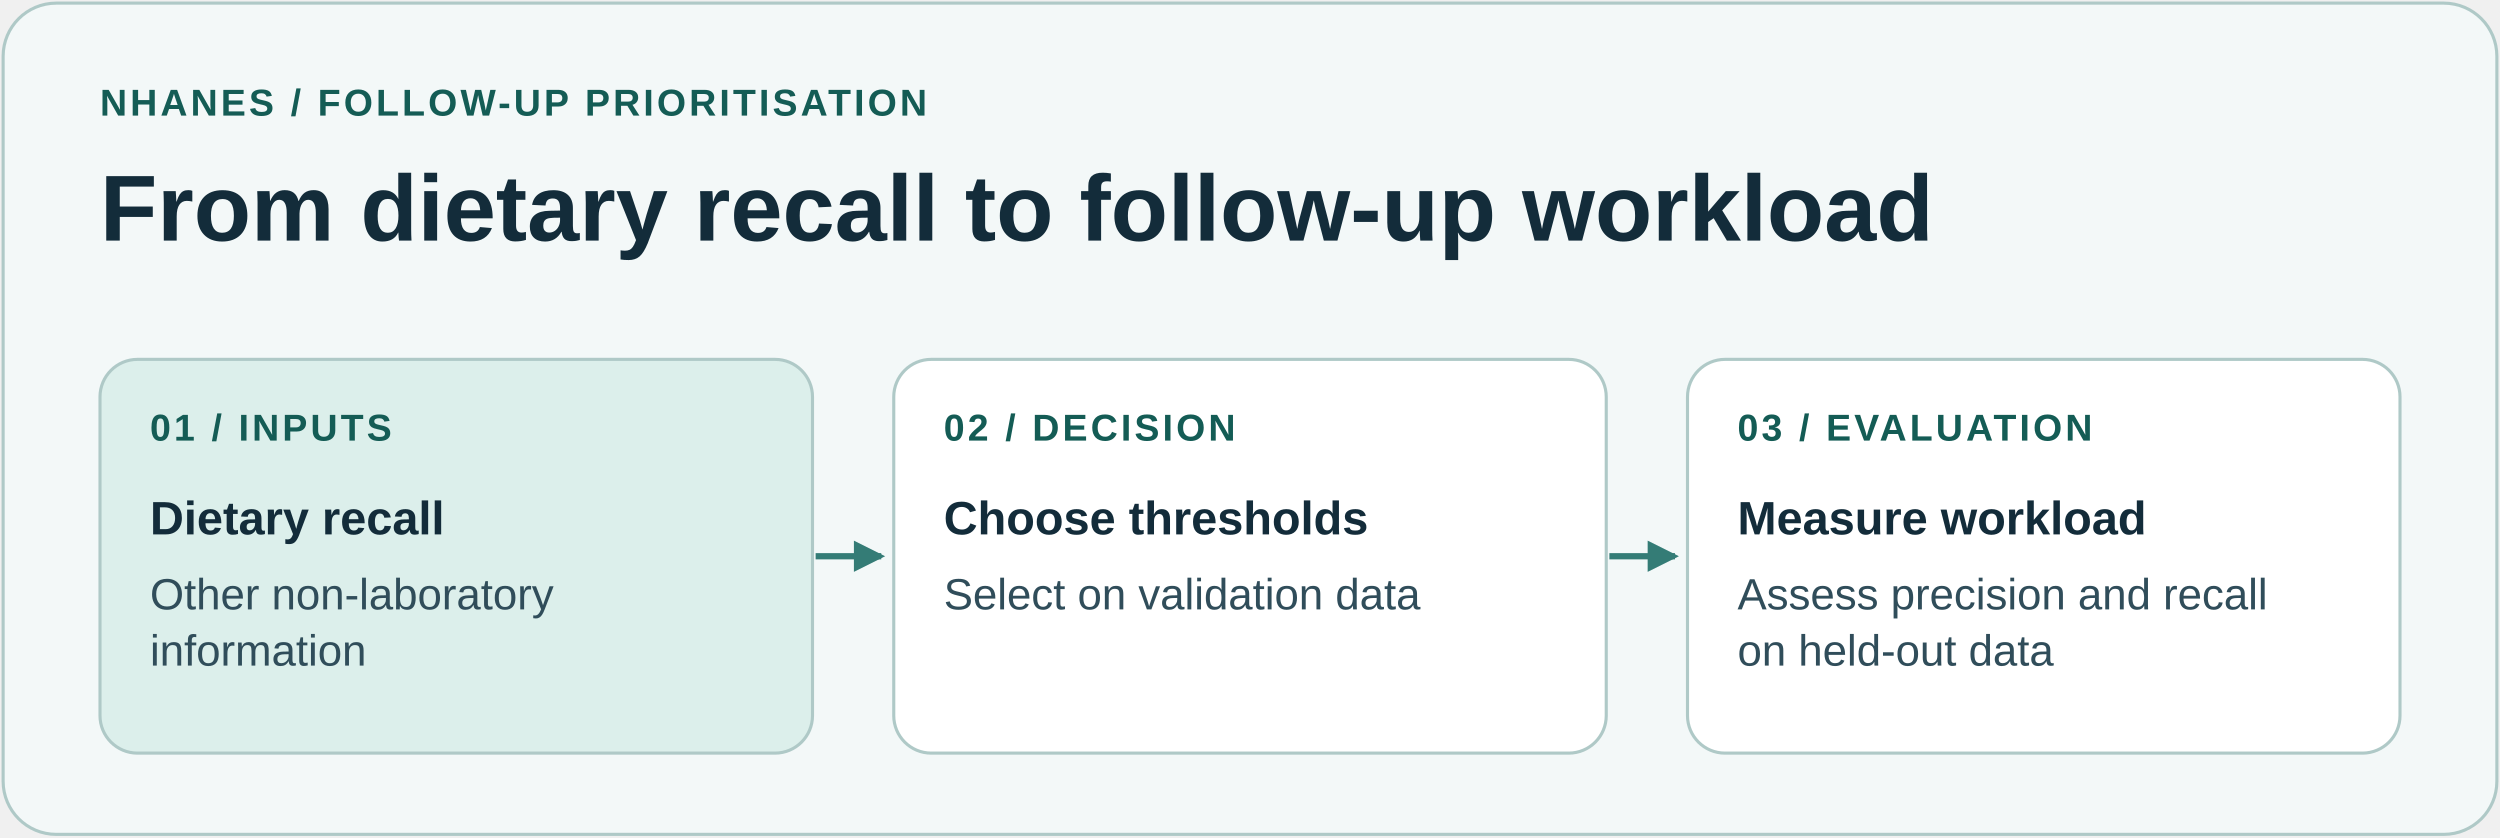
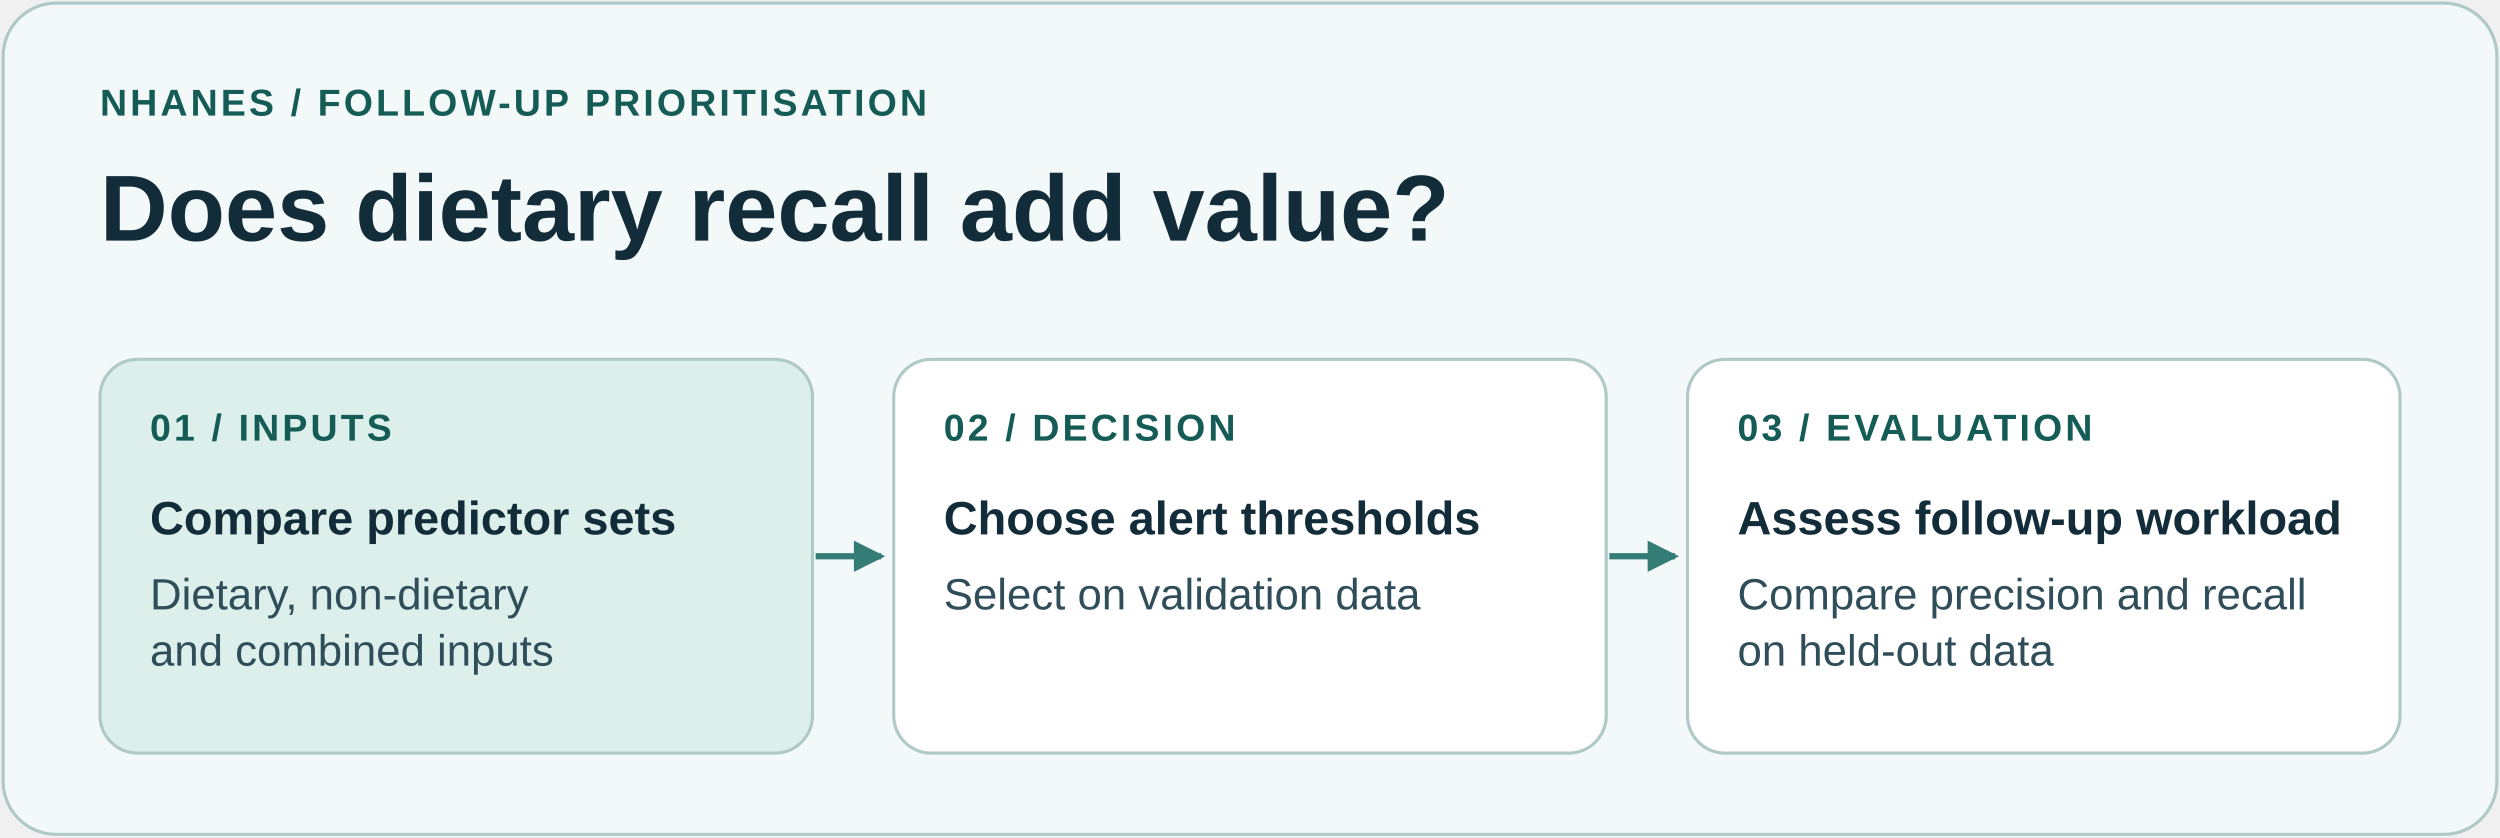
<svg xmlns="http://www.w3.org/2000/svg" width="800" height="268" viewBox="0 0 800 268" role="img" aria-labelledby="title description">
  <style>
text{font-family:Arial,Helvetica,sans-serif}.label{fill:#145c55;font-size:12px;font-weight:700;letter-spacing:1px}.heading{fill:#132c3a;font-size:30px;font-weight:700}.card{fill:#132c3a;font-size:15px;font-weight:700}.body{fill:#304d5a;font-size:14px}
</style>
  <defs>
    <marker id="arrow" viewBox="0 0 8 8" refX="7" refY="4" markerWidth="5" markerHeight="5" orient="auto">
      <path d="M0 0L8 4L0 8Z" fill="#347c76" />
    </marker>
  </defs>
  <rect x="1" y="1" width="798" height="266" rx="17" fill="#f3f8f8" stroke="#afc9c7" />
  <text x="32" y="37" class="label">NHANES  /  FOLLOW-UP PRIORITISATION</text>
-   <text x="32" y="77" class="heading">From dietary recall to follow-up workload</text>
+   <text x="32" y="77" class="heading">Does dietary recall add value?</text>
  <g fill="none" stroke="#347c76" stroke-width="2" marker-end="url(#arrow)">
    <path d="M261 178H282" />
    <path d="M515 178H536" />
  </g>
  <g transform="translate(32 115)">
    <rect width="228" height="126" rx="12" fill="#dcefeb" stroke="#afc9c7" />
    <text x="16" y="26" class="label">01 / INPUTS</text>
-     <text x="16" y="56" class="card">Dietary recall</text>
-     <text x="16" y="80" class="body">Other non-laboratory</text>
-     <text x="16" y="98" class="body">information</text>
+     <text x="16" y="56" class="card">Compare predictor sets</text>
+     <text x="16" y="80" class="body">Dietary, non-dietary</text>
+     <text x="16" y="98" class="body">and combined inputs</text>
  </g>
  <g transform="translate(286 115)">
    <rect width="228" height="126" rx="12" fill="#ffffff" stroke="#afc9c7" />
    <text x="16" y="26" class="label">02 / DECISION</text>
-     <text x="16" y="56" class="card">Choose thresholds</text>
+     <text x="16" y="56" class="card">Choose alert thresholds</text>
    <text x="16" y="80" class="body">Select on validation data</text>
  </g>
  <g transform="translate(540 115)">
    <rect width="228" height="126" rx="12" fill="#ffffff" stroke="#afc9c7" />
    <text x="16" y="26" class="label">03 / EVALUATION</text>
-     <text x="16" y="56" class="card">Measure workload</text>
-     <text x="16" y="80" class="body">Assess precision and recall</text>
+     <text x="16" y="56" class="card">Assess follow-up workload</text>
+     <text x="16" y="80" class="body">Compare precision and recall</text>
    <text x="16" y="98" class="body">on held-out data</text>
  </g>
</svg>
